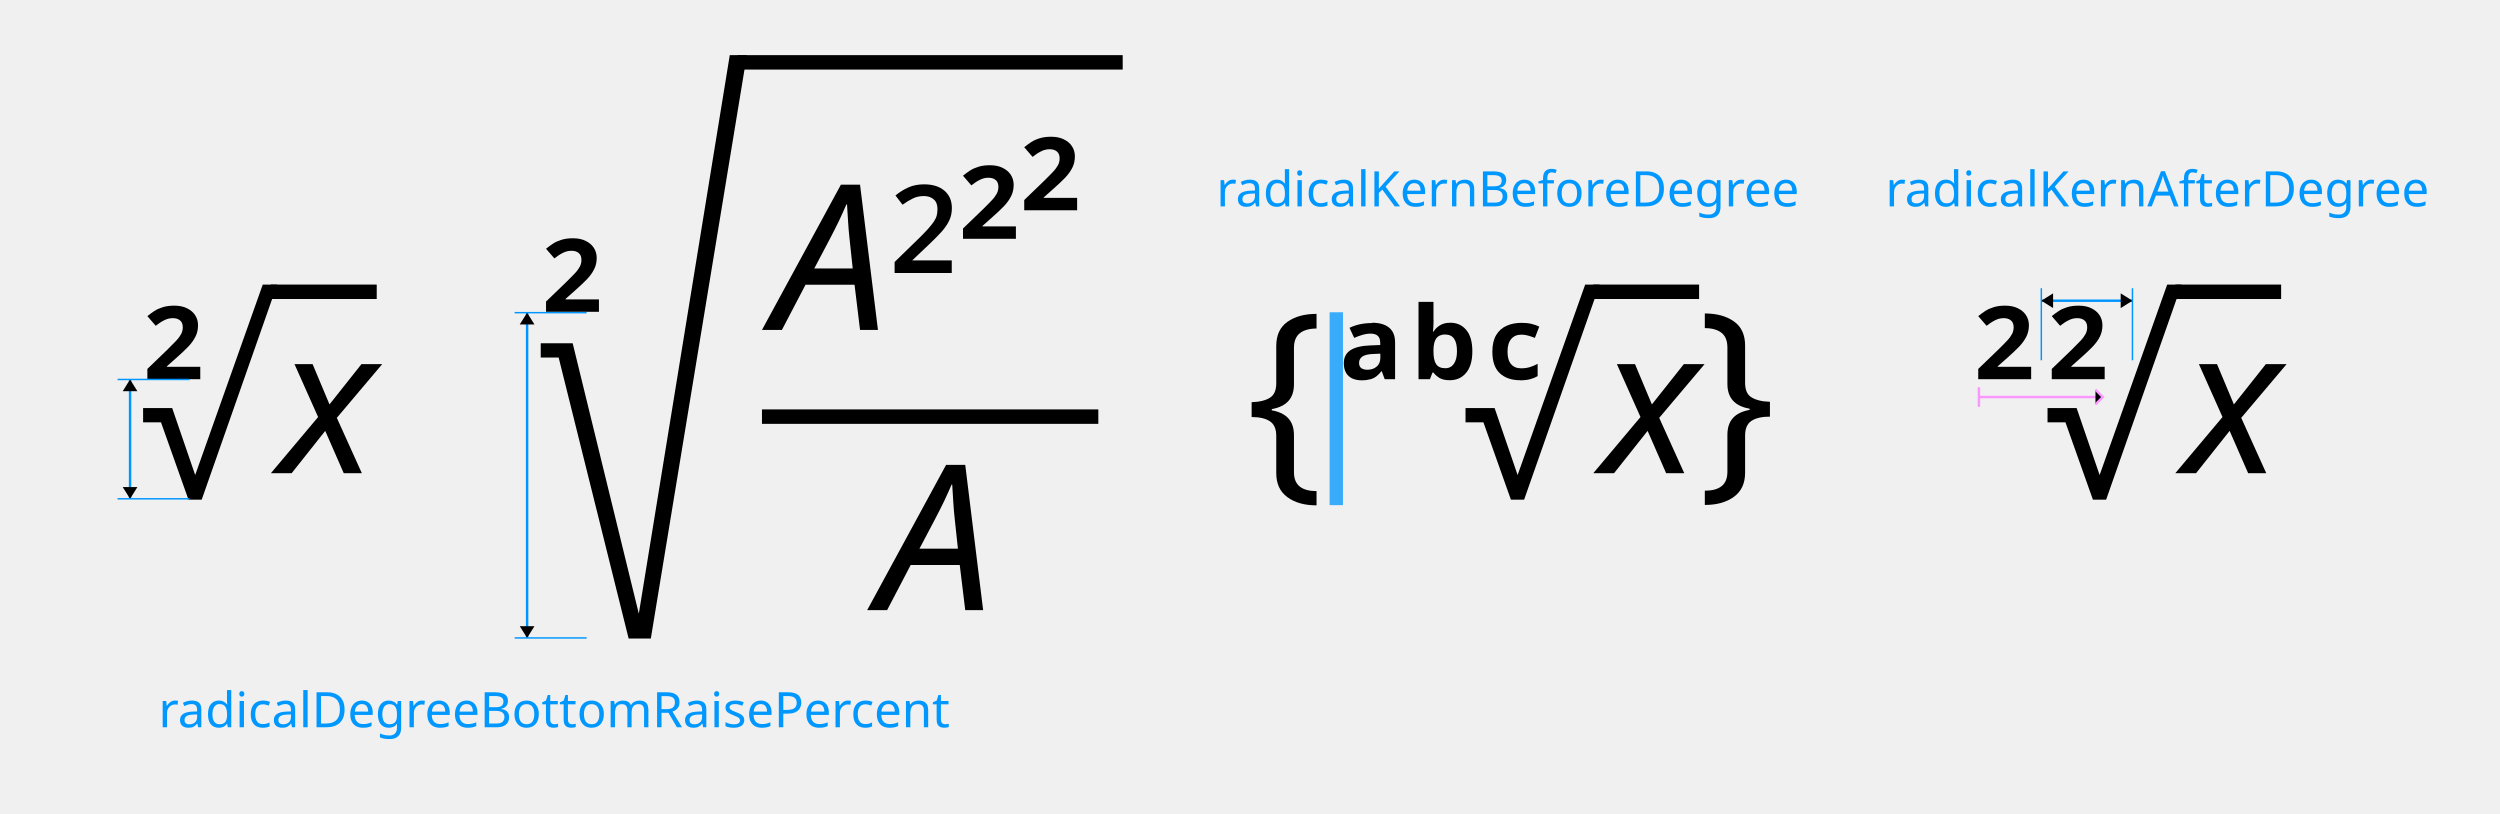
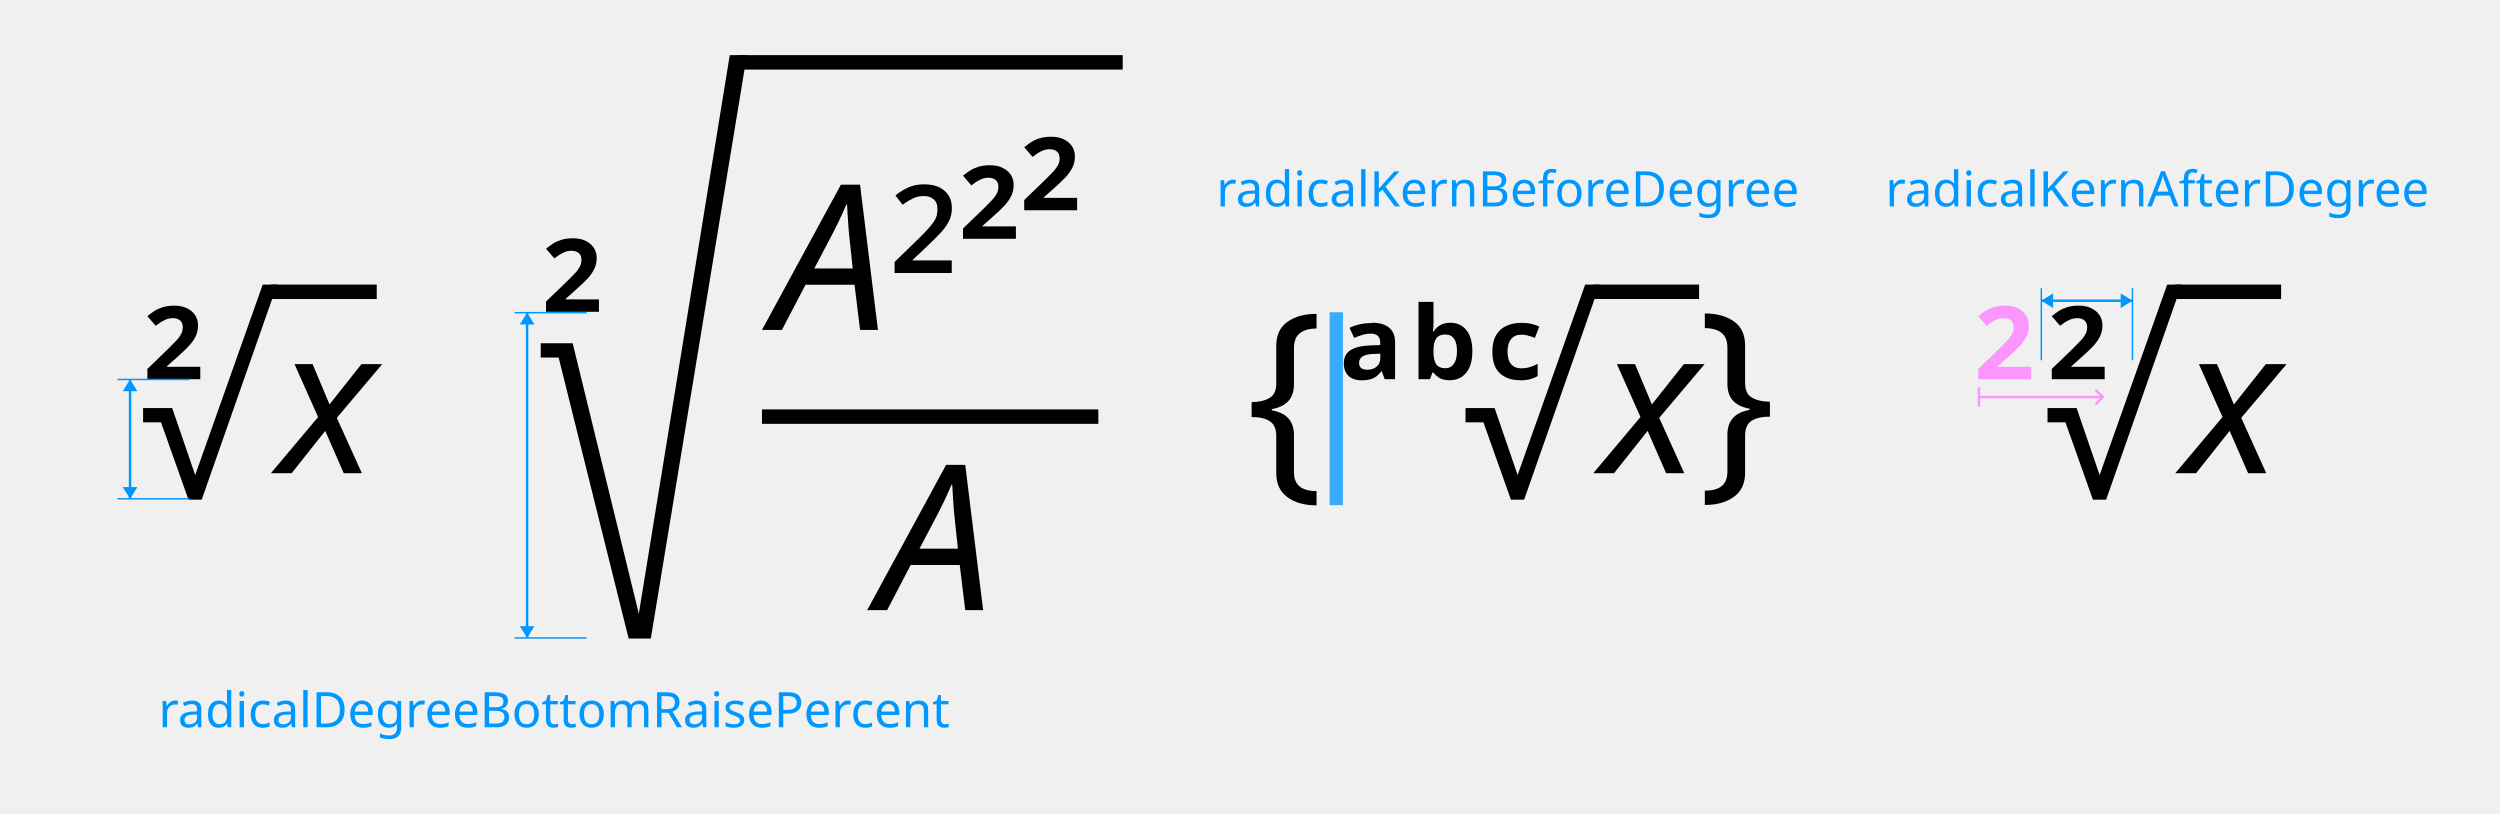
<svg xmlns="http://www.w3.org/2000/svg" xmlns:xlink="http://www.w3.org/1999/xlink" width="510pt" height="166pt" version="1.1" viewBox="0 0 510 166">
  <style>
-   path {
-    fill: black;
-   }
  @media (prefers-color-scheme: dark) {
-    path {
+    use:not([fill]) {
       fill: white;
   }
   path[stroke="#000"] {
    stroke: white;
   }
  }
 </style>
  <defs>
    <marker id="n" overflow="visible" markerHeight="1" markerWidth="1" orient="auto" preserveAspectRatio="xMidYMid" viewBox="0 0 1 1">
      <path d="m0 4v-8" fill="none" stroke="context-stroke" />
    </marker>
    <marker id="o" overflow="visible" markerHeight="1" markerWidth="1" orient="auto-start-reverse" preserveAspectRatio="xMidYMid" viewBox="0 0 1 1">
      <path transform="rotate(180 .125 0)" d="m3-3-3 3 3 3" fill="none" stroke="context-stroke" />
    </marker>
    <path id="g" d="m0.348-0.158c-0.059 0-0.106 0.013-0.143 0.04-0.037 0.027-0.055 0.066-0.055 0.119v0.182c0 0.034-0.01 0.058-0.031 0.072-0.021 0.014-0.051 0.021-0.09 0.021v0.073c0.039 0.001 0.07 0.009 0.09 0.022 0.021 0.013 0.031 0.037 0.031 0.071v0.183c0 0.053 0.018 0.093 0.055 0.119 0.037 0.026 0.084 0.039 0.143 0.039v-0.072c-0.035 0-0.063-0.008-0.082-0.023-0.019-0.015-0.029-0.039-0.029-0.072v-0.179c0-0.069-0.036-0.109-0.109-0.122v-0.006c0.073-0.013 0.109-0.053 0.109-0.122v-0.182c0-0.033 0.01-0.056 0.029-0.071 0.019-0.015 0.047-0.022 0.082-0.022z" />
    <path id="a" d="m0.559 0h-0.517v0.101l0.193 0.186c0.037 0.036 0.066 0.066 0.089 0.09 0.023 0.024 0.039 0.047 0.05 0.067 0.011 0.021 0.016 0.043 0.016 0.066 0 0.031-0.009 0.053-0.027 0.068-0.018 0.015-0.042 0.022-0.07 0.022-0.029 0-0.057-0.006-0.084-0.02-0.027-0.013-0.055-0.031-0.085-0.055l-0.082 0.095c0.021 0.017 0.044 0.034 0.068 0.05 0.024 0.016 0.052 0.028 0.084 0.038 0.032 0.01 0.069 0.015 0.112 0.015 0.048 0 0.089-0.008 0.124-0.025 0.035-0.017 0.062-0.039 0.081-0.068 0.019-0.029 0.029-0.062 0.029-0.099 0-0.041-0.008-0.079-0.025-0.112-0.016-0.033-0.04-0.066-0.07-0.098-0.031-0.032-0.068-0.067-0.112-0.106l-0.099-0.088v-0.005h0.328v-0.123z" />
    <path id="e" d="m0.274 0-0.135 0.38h-0.088v0.07h0.143l0.113-0.329 0.332 0.936h0.071l-0.371-1.057h-0.065z" />
    <path id="h" d="m0 0 0.232 0.276-0.116 0.26h0.089l0.083-0.198 0.157 0.198h0.102l-0.223-0.264 0.123-0.272h-0.089l-0.091 0.208-0.165-0.208h-0.102z" />
    <path id="f" d="m0.028-0.158v0.072c0.035 0 0.063 0.007 0.082 0.022 0.019 0.015 0.029 0.038 0.029 0.071v0.182c0 0.069 0.036 0.109 0.109 0.122v0.006c-0.073 0.013-0.109 0.053-0.109 0.122v0.179c0 0.033-0.01 0.057-0.029 0.072-0.019 0.015-0.047 0.023-0.082 0.023v0.072c0.059 0 0.106-0.013 0.143-0.039 0.037-0.026 0.055-0.066 0.055-0.119v-0.183c0-0.034 0.01-0.058 0.031-0.071 0.021-0.013 0.051-0.021 0.091-0.022v-0.073c-0.039 0-0.07-0.007-0.091-0.021-0.021-0.014-0.031-0.038-0.031-0.072v-0.182c0-0.053-0.018-0.092-0.055-0.119-0.037-0.027-0.084-0.04-0.143-0.04z" />
    <path id="l" d="m0.381 0.555c0.071 0 0.127-0.016 0.166-0.048 0.039-0.032 0.059-0.08 0.059-0.145v-0.362h-0.102l-0.029 0.078h-0.004c-0.015-0.02-0.031-0.036-0.049-0.05-0.017-0.013-0.037-0.023-0.06-0.029-0.023-0.006-0.051-0.01-0.085-0.01-0.033 0-0.062 0.006-0.089 0.017-0.027 0.012-0.048 0.03-0.063 0.055s-0.023 0.057-0.023 0.096c0 0.057 0.022 0.1 0.065 0.128 0.044 0.028 0.108 0.044 0.193 0.047l0.1 0.004v0.02c0 0.033-0.008 0.057-0.025 0.071-0.016 0.014-0.039 0.021-0.068 0.021-0.027 0-0.054-0.004-0.081-0.012-0.027-0.008-0.055-0.018-0.082-0.03l-0.046 0.099c0.031 0.015 0.065 0.027 0.102 0.035 0.038 0.008 0.078 0.012 0.122 0.012m0.014-0.304c-0.052-0.001-0.089-0.01-0.111-0.025-0.022-0.015-0.033-0.036-0.033-0.063 0-0.023 0.007-0.04 0.022-0.051 0.015-0.011 0.035-0.016 0.059-0.016 0.037 0 0.068 0.01 0.091 0.03 0.024 0.02 0.036 0.048 0.037 0.083v0.045l-0.065-0.003z" />
    <path id="k" d="m0.266 0.58c0-0.022-6.7139e-4 -0.043-0.002-0.064-0.001-0.021-0.003-0.037-0.004-0.049h0.005c0.014 0.023 0.034 0.044 0.061 0.061 0.027 0.018 0.062 0.027 0.106 0.027 0.064 0 0.116-0.024 0.155-0.071 0.04-0.047 0.06-0.117 0.06-0.21 0-0.092-0.02-0.162-0.061-0.211-0.04-0.049-0.094-0.073-0.162-0.073-0.044 0-0.078 0.008-0.103 0.024-0.024 0.016-0.043 0.033-0.056 0.051h-0.01l-0.025-0.065h-0.112v0.76h0.147v-0.18m0.118-0.14c-0.041 0-0.071-0.013-0.09-0.038-0.018-0.025-0.028-0.063-0.028-0.115v-0.017c0-0.053 0.008-0.093 0.025-0.12 0.017-0.028 0.048-0.042 0.092-0.042 0.036 0 0.064 0.015 0.084 0.044 0.02 0.029 0.03 0.07 0.03 0.123 0 0.109-0.038 0.164-0.114 0.164z" />
    <path id="j" d="m0.394-0.01c-0.085 0-0.151 0.023-0.2 0.069-0.049 0.046-0.073 0.116-0.073 0.211 0 0.067 0.012 0.121 0.037 0.163 0.025 0.042 0.059 0.073 0.103 0.092 0.044 0.02 0.093 0.029 0.148 0.029 0.035 0 0.067-0.003 0.096-0.01 0.029-0.007 0.055-0.016 0.077-0.027l-0.043-0.111c-0.023 0.009-0.046 0.017-0.068 0.023-0.022 0.006-0.043 0.009-0.064 0.009-0.043 0-0.077-0.014-0.101-0.043-0.024-0.029-0.036-0.07-0.036-0.125 0-0.054 0.012-0.095 0.035-0.122 0.023-0.027 0.056-0.041 0.099-0.041 0.031 0 0.06 0.004 0.086 0.012 0.026 0.008 0.052 0.019 0.076 0.032v-0.121c-0.023-0.013-0.047-0.023-0.074-0.03-0.027-0.007-0.059-0.011-0.098-0.011z" />
    <path id="m" d="m0.478 0-0.344 1.381h-0.088v0.07h0.157l0.325-1.329 0.447 2.745h0.084l-0.472-2.867h-0.109z" />
    <path id="d" d="m0 0 0.388 0.714h0.094l0.088-0.714h-0.088l-0.027 0.222h-0.241l-0.116-0.222h-0.098m0.257 0.302h0.189l-0.016 0.15c-0.003 0.025-0.005 0.053-0.007 0.084-0.002 0.031-0.004 0.058-0.005 0.081h-0.003c-0.011-0.025-0.023-0.053-0.037-0.082-0.014-0.029-0.029-0.058-0.044-0.087l-0.077-0.146z" />
    <path id="i" d="m0.055 0v0.09l0.191 0.186c0.033 0.033 0.061 0.06 0.081 0.083s0.037 0.043 0.049 0.061 0.02 0.035 0.024 0.051c0.004 0.016 0.006 0.034 0.006 0.053 0 0.035-0.01 0.062-0.031 0.079-0.02 0.018-0.047 0.027-0.08 0.027-0.033 0-0.064-0.006-0.091-0.02-0.027-0.013-0.055-0.03-0.084-0.051l-0.058 0.076c0.033 0.027 0.068 0.049 0.106 0.066 0.038 0.017 0.081 0.025 0.128 0.025 0.071 0 0.126-0.017 0.167-0.052 0.041-0.035 0.061-0.082 0.061-0.143 0-0.037-0.007-0.071-0.022-0.102-0.015-0.031-0.036-0.062-0.064-0.093-0.028-0.031-0.063-0.066-0.104-0.105l-0.135-0.128h0.324v-0.103h-0.468z" />
    <marker id="c" overflow="visible" markerHeight="1" markerWidth="1" orient="auto" preserveAspectRatio="xMidYMid" viewBox="0 0 1 1">
      <g transform="scale(.6)">
        <path d="m0-40" />
        <path d="m0 0 8 5v-10z" fill="context-stroke" fill-rule="evenodd" />
        <path d="m0-8v48" fill="none" stroke="context-stroke" stroke-linecap="square" />
      </g>
    </marker>
    <marker id="b" overflow="visible" markerHeight="1" markerWidth="1" orient="auto" preserveAspectRatio="xMidYMid" viewBox="0 0 1 1">
      <g transform="scale(.6)">
        <path d="m0-40" />
        <path d="m0 0-8 5v-10z" fill="context-stroke" fill-rule="evenodd" />
        <path d="m0-8v48" fill="none" stroke="context-stroke" stroke-linecap="square" />
      </g>
    </marker>
  </defs>
  <use transform="matrix(20.755 0 0 -20.755 417.69 77.358)" data-text="𝟤" xlink:href="#a" />
  <g transform="translate(123)">
    <use transform="matrix(41.511,0,0,-41.511,131.13,96.533)" data-text="{" xlink:href="#g" />
    <use transform="matrix(20.755,0,0,-20.755,149.02,77.358)" data-text="𝖺" xlink:href="#l" />
    <use transform="matrix(20.755,0,0,-20.755,163.93,77.358)" data-text="𝖻" xlink:href="#k" />
    <use transform="matrix(20.755,0,0,-20.755,178.93,77.358)" data-text="𝖼" xlink:href="#j" />
    <use transform="matrix(41.511,0,0,-41.511,173.85,101.93)" data-text="√" xlink:href="#e" />
    <path transform="matrix(4.1667,0,0,-4.1667,202.03,59.525)" d="m0 0h5.181" fill="none" stroke="#000" stroke-miterlimit="10" stroke-width=".707" />
    <use transform="matrix(41.511,0,0,-41.511,202.03,96.533)" data-text="𝑥" xlink:href="#h" />
    <use transform="matrix(41.511,0,0,-41.511,223.62,96.533)" data-text="}" xlink:href="#f" />
  </g>
  <use transform="matrix(20.755,0,0,-20.755,29.192,77.358)" data-text="𝟤" xlink:href="#a" />
  <use transform="matrix(41.511,0,0,-41.511,27.075,101.93)" data-text="√" xlink:href="#e" />
  <path d="m55.262 60.998v-2.946h21.59v2.946z" color="#000000" stroke-miterlimit="10" stroke-width="4.167" style="-inkscape-stroke:none" />
  <use transform="matrix(41.511,0,0,-41.511,55.262,96.533)" data-text="𝑥" xlink:href="#h" />
  <path d="m26.532 101.76v-24.351" fill="none" marker-end="url(#b)" marker-start="url(#c)" stroke="#0096ff" stroke-width=".5" />
  <g transform="translate(-172.5)">
    <use transform="matrix(20.755,0,0,-20.755,283.02,63.612)" data-text="𝟤" xlink:href="#a" />
    <use transform="matrix(41.511,0,0,-41.511,280.9,130.26)" data-text="√" xlink:href="#m" />
    <path transform="matrix(4.1667,0,0,-4.1667,322.95,12.721)" d="m0 0h18.859" fill="none" stroke="#000" stroke-miterlimit="10" stroke-width=".707" />
    <use transform="matrix(41.511,0,0,-41.511,327.94,67.308)" data-text="𝐴" xlink:href="#d" />
    <use transform="matrix(24.907,0,0,-24.907,353.63,55.688)" data-text="𝟤" xlink:href="#i" />
    <use transform="matrix(20.755,0,0,-20.755,368.08,48.713)" data-text="𝟤" xlink:href="#a" />
    <use transform="matrix(20.755,0,0,-20.755,380.57,42.9)" data-text="𝟤" xlink:href="#a" />
    <path transform="matrix(4.1667,0,0,-4.1667,327.94,84.992)" d="m0 0h16.468" fill="none" stroke="#000" stroke-miterlimit="10" stroke-width=".707" />
    <use transform="matrix(41.511,0,0,-41.511,349.4,124.47)" data-text="𝐴" xlink:href="#d" />
  </g>
  <path d="m107.53 130.14v-66.35" fill="none" marker-end="url(#b)" marker-start="url(#c)" stroke="#0096ff" stroke-width=".5" />
  <g fill="#0098ff">
    <text x="32.345" y="148.365" font-family="'Noto Sans'" font-size="10px" stroke-width=".75" style="line-height:1.25" xml:space="preserve">
      <tspan x="32.345" y="148.365" fill="#0098ff" font-family="'Noto Sans'" font-size="10px" stroke-width=".75">radicalDegreeBottomRaisePercent</tspan>
    </text>
    <text x="248.15" y="42.1" font-family="'Noto Sans'" font-size="10px" stroke-width=".75" style="line-height:1.25" xml:space="preserve">
      <tspan x="248.15" y="42.1" fill="#0098ff" font-family="'Noto Sans'" font-size="10px" stroke-width=".75">radicalKernBeforeDegree</tspan>
    </text>
    <rect x="271.24" y="63.7" width="2.727" height="39.35" fill-opacity=".762" style="paint-order:fill markers stroke" />
  </g>
  <use transform="matrix(20.755 0 0 -20.755 402.69 77.358)" fill="#fc96ff" data-text="𝟤" xlink:href="#a" />
  <use transform="matrix(41.511 0 0 -41.511 415.58 101.93)" data-text="√" xlink:href="#e" />
  <path d="m443.76 60.998v-2.946h21.59v2.946z" color="#000000" stroke-miterlimit="10" stroke-width="4.167" style="-inkscape-stroke:none" />
  <use transform="matrix(41.511 0 0 -41.511 443.76 96.533)" data-text="𝑥" xlink:href="#h" />
  <path d="m416.43 61.347h18.592" fill="none" marker-end="url(#b)" marker-start="url(#c)" stroke="#0096ff" stroke-width=".5" />
  <text x="384.65" y="42.1" fill="#0098ff" font-family="'Noto Sans'" font-size="10px" stroke-width=".75" style="line-height:1.25" xml:space="preserve">
    <tspan x="384.65" y="42.1" fill="#0098ff" font-family="'Noto Sans'" font-size="10px" stroke-width=".75">radicalKernAfterDegree</tspan>
  </text>
  <path d="m428.85 80.997h-25.147" fill="none" marker-end="url(#n)" marker-start="url(#o)" stroke="#fc96ff" stroke-width=".5" />
</svg>
